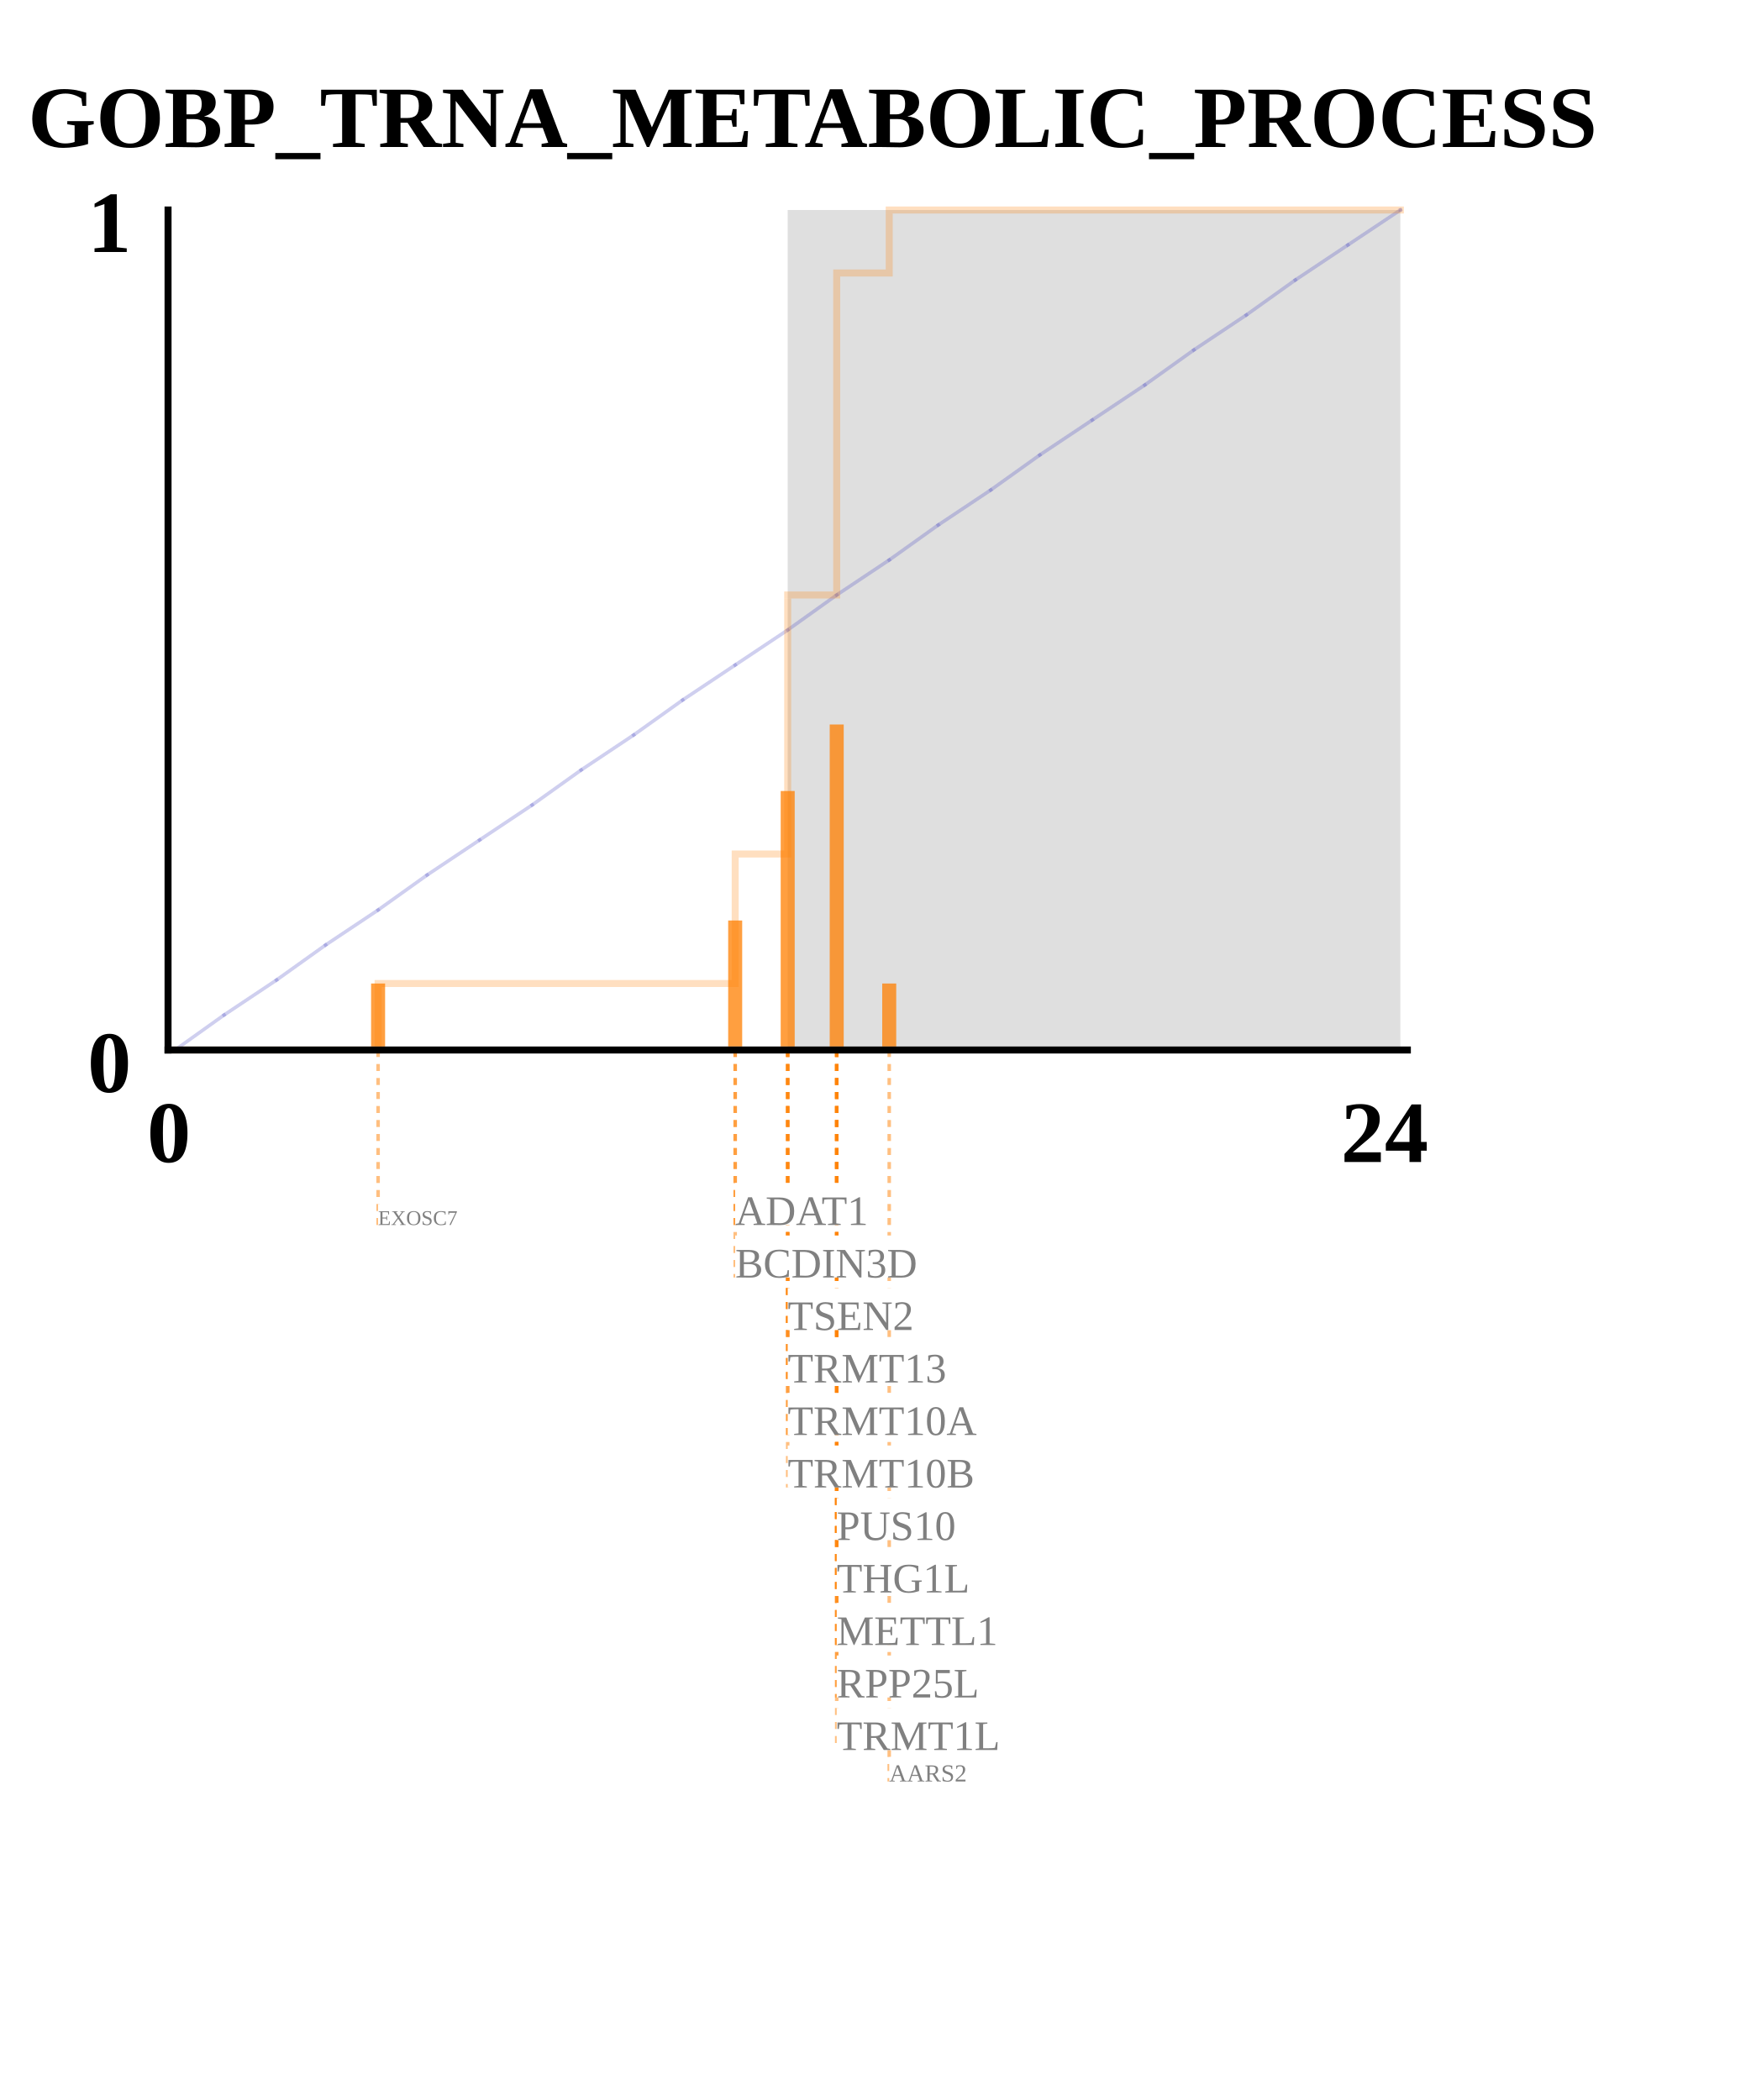
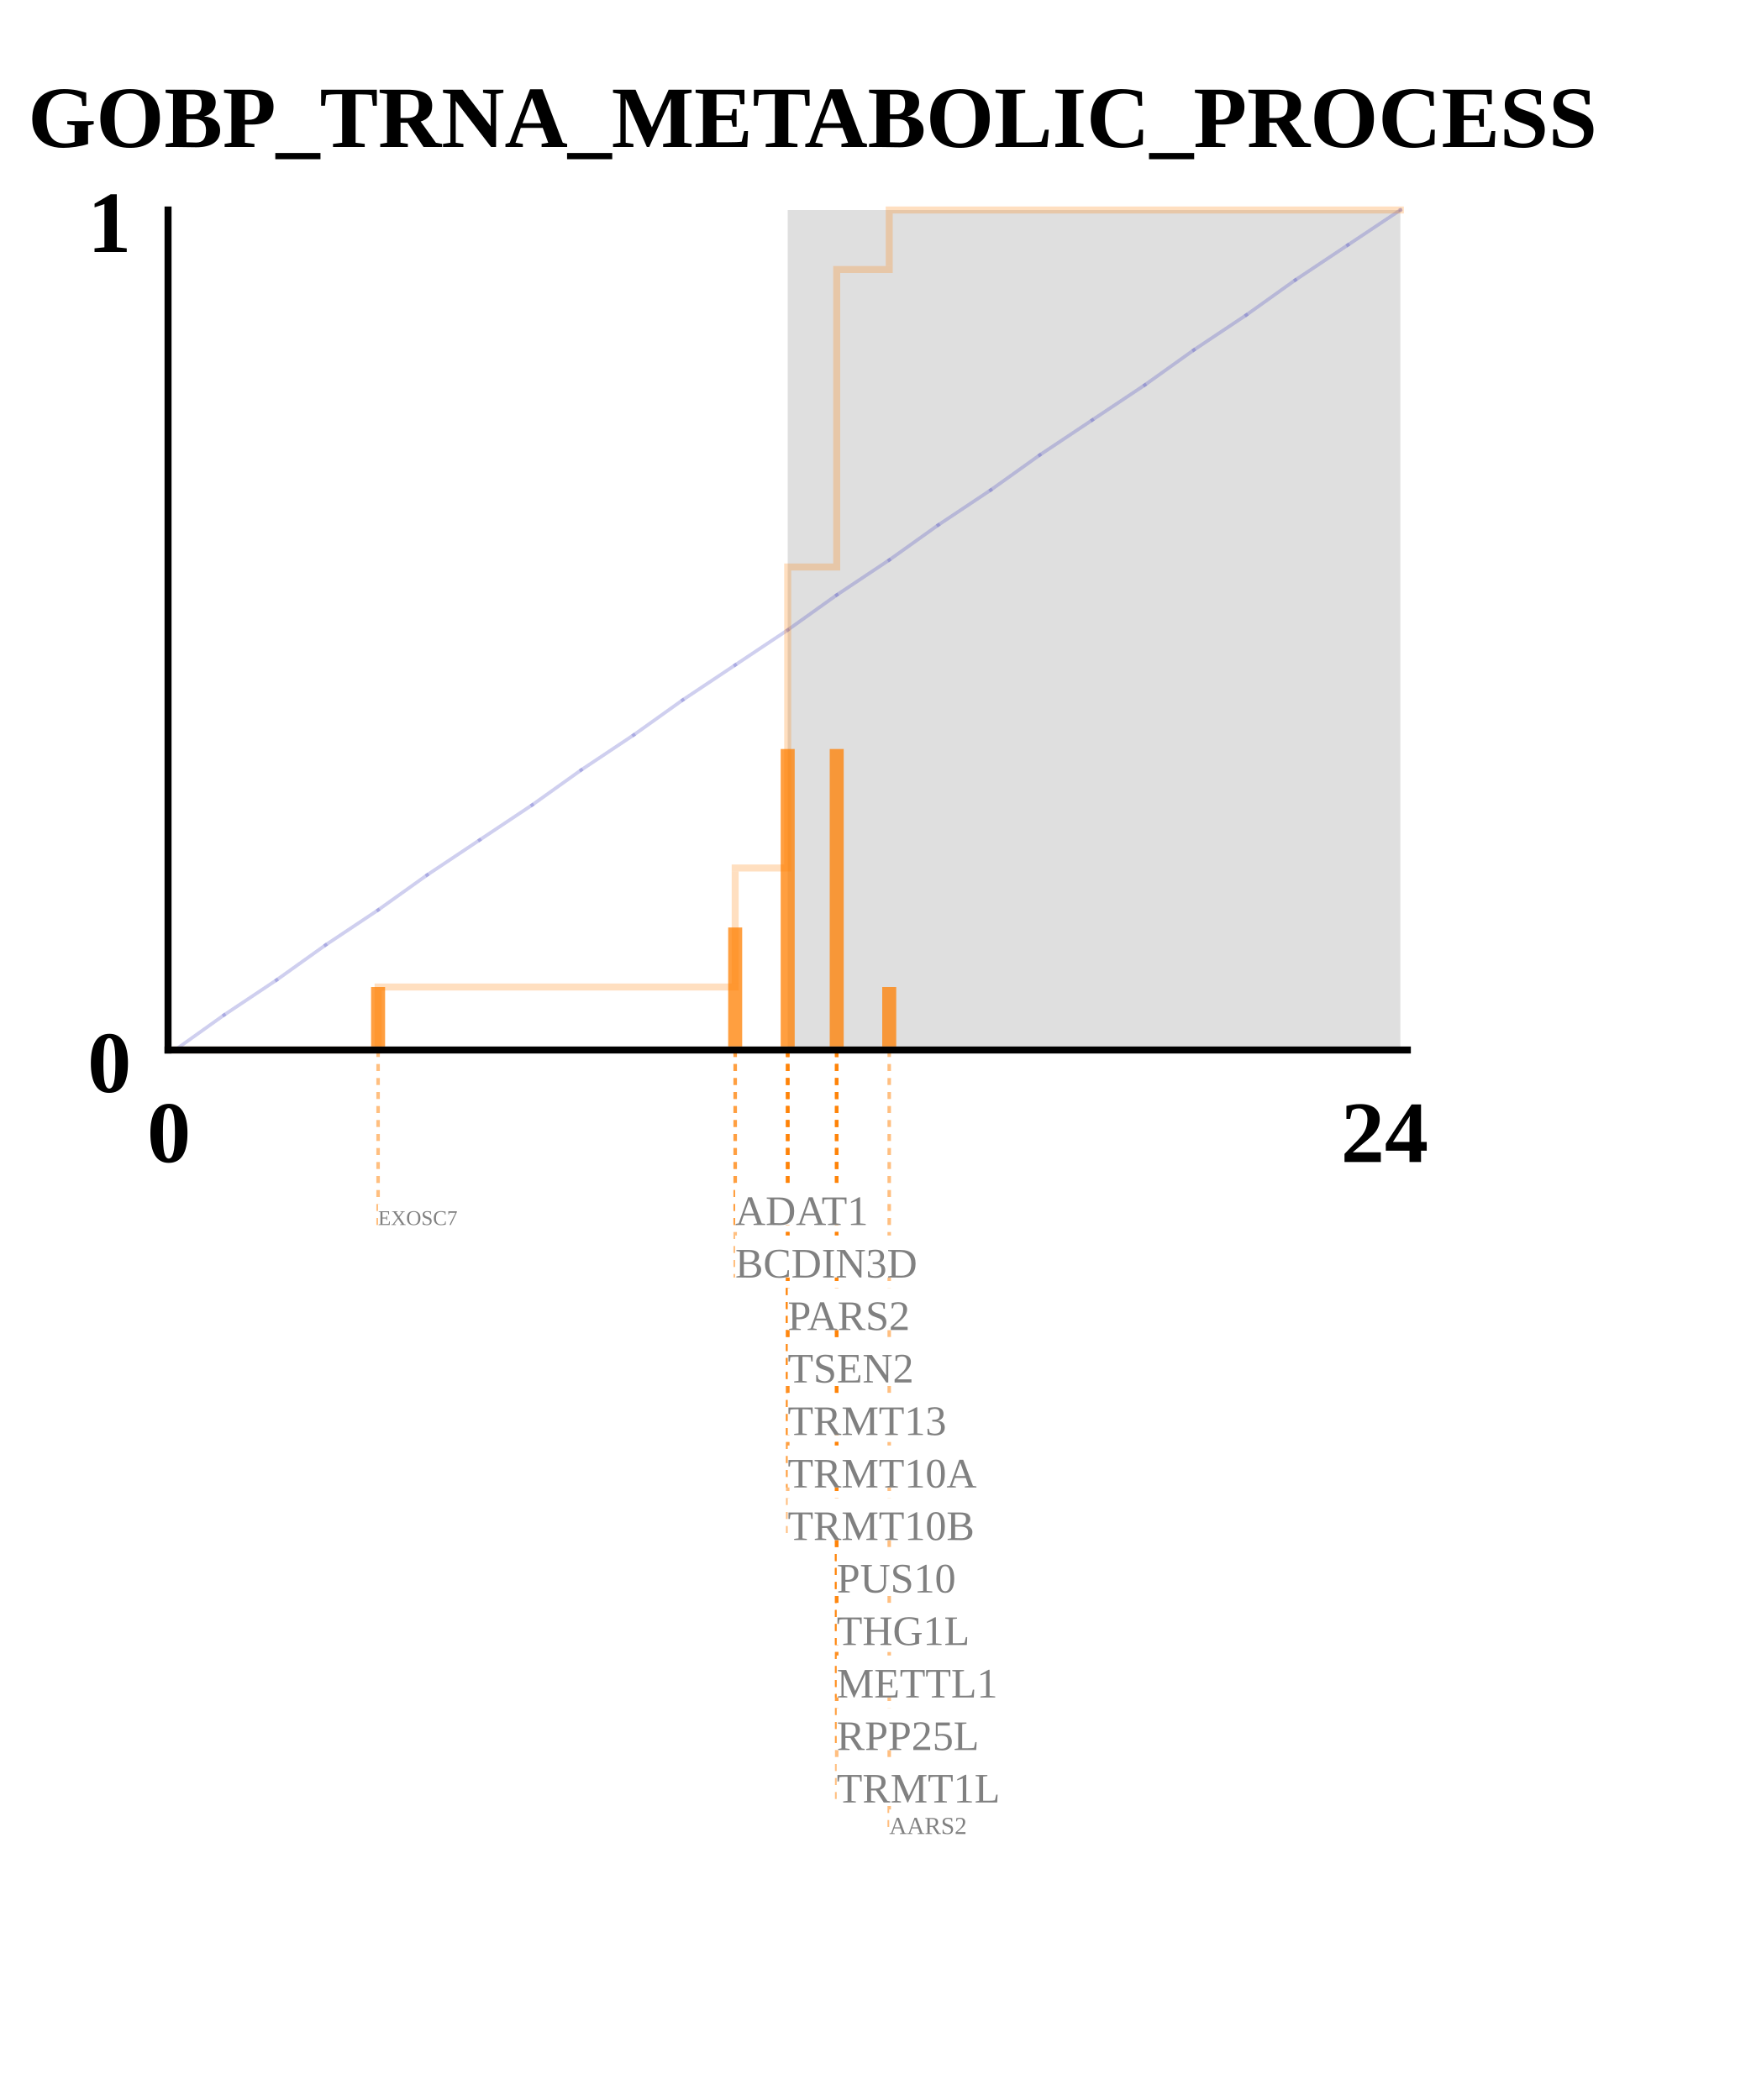
<svg xmlns="http://www.w3.org/2000/svg" height="158.75mm" version="1.1" viewBox="0 0 500 600" width="132.292mm" x="0mm" y="0mm">
  <rect height="1200" style="fill:rgb(255,255,255);stroke:none;" width="1000" x="0" y="0" />
  <rect height="240" style="fill:rgb(191,191,191);fill-opacity:0.498;stroke:none;" width="175" x="225" y="60" />
  <line style="fill:none;stroke:rgb(63,63,191);stroke-opacity:0.247;stroke-miterlimit:10;stroke-linecap:square;" x1="50" x2="50" y1="300" y2="300" />
  <line style="fill:none;stroke:rgb(63,63,191);stroke-opacity:0.247;stroke-miterlimit:10;stroke-linecap:square;" x1="50" x2="64" y1="300" y2="290" />
  <line style="fill:none;stroke:rgb(63,63,191);stroke-opacity:0.247;stroke-miterlimit:10;stroke-linecap:square;" x1="64" x2="79" y1="290" y2="280" />
  <line style="fill:none;stroke:rgb(63,63,191);stroke-opacity:0.247;stroke-miterlimit:10;stroke-linecap:square;" x1="79" x2="93" y1="280" y2="270" />
  <line style="fill:none;stroke:rgb(63,63,191);stroke-opacity:0.247;stroke-miterlimit:10;stroke-linecap:square;" x1="93" x2="108" y1="270" y2="260" />
  <line style="fill:none;stroke:rgb(63,63,191);stroke-opacity:0.247;stroke-miterlimit:10;stroke-linecap:square;" x1="108" x2="122" y1="260" y2="250" />
  <line style="fill:none;stroke:rgb(63,63,191);stroke-opacity:0.247;stroke-miterlimit:10;stroke-linecap:square;" x1="122" x2="137" y1="250" y2="240" />
  <line style="fill:none;stroke:rgb(63,63,191);stroke-opacity:0.247;stroke-miterlimit:10;stroke-linecap:square;" x1="137" x2="152" y1="240" y2="230" />
  <line style="fill:none;stroke:rgb(63,63,191);stroke-opacity:0.247;stroke-miterlimit:10;stroke-linecap:square;" x1="152" x2="166" y1="230" y2="220" />
  <line style="fill:none;stroke:rgb(63,63,191);stroke-opacity:0.247;stroke-miterlimit:10;stroke-linecap:square;" x1="166" x2="181" y1="220" y2="210" />
  <line style="fill:none;stroke:rgb(63,63,191);stroke-opacity:0.247;stroke-miterlimit:10;stroke-linecap:square;" x1="181" x2="195" y1="210" y2="200" />
  <line style="fill:none;stroke:rgb(63,63,191);stroke-opacity:0.247;stroke-miterlimit:10;stroke-linecap:square;" x1="195" x2="210" y1="200" y2="190" />
  <line style="fill:none;stroke:rgb(63,63,191);stroke-opacity:0.247;stroke-miterlimit:10;stroke-linecap:square;" x1="210" x2="225" y1="190" y2="180" />
  <line style="fill:none;stroke:rgb(63,63,191);stroke-opacity:0.247;stroke-miterlimit:10;stroke-linecap:square;" x1="225" x2="239" y1="180" y2="170" />
  <line style="fill:none;stroke:rgb(63,63,191);stroke-opacity:0.247;stroke-miterlimit:10;stroke-linecap:square;" x1="239" x2="254" y1="170" y2="160" />
  <line style="fill:none;stroke:rgb(63,63,191);stroke-opacity:0.247;stroke-miterlimit:10;stroke-linecap:square;" x1="254" x2="268" y1="160" y2="150" />
  <line style="fill:none;stroke:rgb(63,63,191);stroke-opacity:0.247;stroke-miterlimit:10;stroke-linecap:square;" x1="268" x2="283" y1="150" y2="140" />
  <line style="fill:none;stroke:rgb(63,63,191);stroke-opacity:0.247;stroke-miterlimit:10;stroke-linecap:square;" x1="283" x2="297" y1="140" y2="130" />
  <line style="fill:none;stroke:rgb(63,63,191);stroke-opacity:0.247;stroke-miterlimit:10;stroke-linecap:square;" x1="297" x2="312" y1="130" y2="120" />
  <line style="fill:none;stroke:rgb(63,63,191);stroke-opacity:0.247;stroke-miterlimit:10;stroke-linecap:square;" x1="312" x2="327" y1="120" y2="110" />
  <line style="fill:none;stroke:rgb(63,63,191);stroke-opacity:0.247;stroke-miterlimit:10;stroke-linecap:square;" x1="327" x2="341" y1="110" y2="100" />
  <line style="fill:none;stroke:rgb(63,63,191);stroke-opacity:0.247;stroke-miterlimit:10;stroke-linecap:square;" x1="341" x2="356" y1="100" y2="90" />
  <line style="fill:none;stroke:rgb(63,63,191);stroke-opacity:0.247;stroke-miterlimit:10;stroke-linecap:square;" x1="356" x2="370" y1="90" y2="80" />
  <line style="fill:none;stroke:rgb(63,63,191);stroke-opacity:0.247;stroke-miterlimit:10;stroke-linecap:square;" x1="370" x2="385" y1="80" y2="70" />
  <line style="fill:none;stroke:rgb(63,63,191);stroke-opacity:0.247;stroke-miterlimit:10;stroke-linecap:square;" x1="385" x2="400" y1="70" y2="60" />
  <line style="fill:none;stroke:rgb(63,63,191);stroke-opacity:0.247;stroke-miterlimit:10;stroke-linecap:square;" x1="400" x2="400" y1="60" y2="60" />
-   <rect height="18" style="fill:rgb(255,127,0);fill-opacity:0.749;stroke:none;" width="4" x="106" y="281" />
+   <rect height="17" style="fill:rgb(255,127,0);fill-opacity:0.749;stroke:none;" width="4" x="106" y="282" />
  <line style="fill:none;stroke:rgb(255,127,0);stroke-opacity:0.247;stroke-width:2;stroke-miterlimit:10;stroke-linecap:square;" x1="50" x2="108" y1="300" y2="300" />
-   <line style="fill:none;stroke:rgb(255,127,0);stroke-opacity:0.247;stroke-width:2;stroke-miterlimit:10;stroke-linecap:square;" x1="108" x2="108" y1="298" y2="283" />
-   <rect height="36" style="fill:rgb(255,127,0);fill-opacity:0.749;stroke:none;" width="4" x="208" y="263" />
-   <line style="fill:none;stroke:rgb(255,127,0);stroke-opacity:0.247;stroke-width:2;stroke-miterlimit:10;stroke-linecap:square;" x1="108" x2="210" y1="281" y2="281" />
-   <line style="fill:none;stroke:rgb(255,127,0);stroke-opacity:0.247;stroke-width:2;stroke-miterlimit:10;stroke-linecap:square;" x1="210" x2="210" y1="279" y2="246" />
-   <rect height="73" style="fill:rgb(255,127,0);fill-opacity:0.749;stroke:none;" width="4" x="223" y="226" />
-   <line style="fill:none;stroke:rgb(255,127,0);stroke-opacity:0.247;stroke-width:2;stroke-miterlimit:10;stroke-linecap:square;" x1="210" x2="225" y1="244" y2="244" />
-   <line style="fill:none;stroke:rgb(255,127,0);stroke-opacity:0.247;stroke-width:2;stroke-miterlimit:10;stroke-linecap:square;" x1="225" x2="225" y1="242" y2="172" />
-   <rect height="92" style="fill:rgb(255,127,0);fill-opacity:0.749;stroke:none;" width="4" x="237" y="207" />
-   <line style="fill:none;stroke:rgb(255,127,0);stroke-opacity:0.247;stroke-width:2;stroke-miterlimit:10;stroke-linecap:square;" x1="225" x2="239" y1="170" y2="170" />
-   <line style="fill:none;stroke:rgb(255,127,0);stroke-opacity:0.247;stroke-width:2;stroke-miterlimit:10;stroke-linecap:square;" x1="239" x2="239" y1="168" y2="80" />
-   <rect height="18" style="fill:rgb(255,127,0);fill-opacity:0.749;stroke:none;" width="4" x="252" y="281" />
-   <line style="fill:none;stroke:rgb(255,127,0);stroke-opacity:0.247;stroke-width:2;stroke-miterlimit:10;stroke-linecap:square;" x1="239" x2="254" y1="78" y2="78" />
-   <line style="fill:none;stroke:rgb(255,127,0);stroke-opacity:0.247;stroke-width:2;stroke-miterlimit:10;stroke-linecap:square;" x1="254" x2="254" y1="76" y2="62" />
+   <line style="fill:none;stroke:rgb(255,127,0);stroke-opacity:0.247;stroke-width:2;stroke-miterlimit:10;stroke-linecap:square;" x1="108" x2="108" y1="298" y2="284" />
+   <rect height="34" style="fill:rgb(255,127,0);fill-opacity:0.749;stroke:none;" width="4" x="208" y="265" />
+   <line style="fill:none;stroke:rgb(255,127,0);stroke-opacity:0.247;stroke-width:2;stroke-miterlimit:10;stroke-linecap:square;" x1="108" x2="210" y1="282" y2="282" />
+   <line style="fill:none;stroke:rgb(255,127,0);stroke-opacity:0.247;stroke-width:2;stroke-miterlimit:10;stroke-linecap:square;" x1="210" x2="210" y1="280" y2="250" />
+   <rect height="85" style="fill:rgb(255,127,0);fill-opacity:0.749;stroke:none;" width="4" x="223" y="214" />
+   <line style="fill:none;stroke:rgb(255,127,0);stroke-opacity:0.247;stroke-width:2;stroke-miterlimit:10;stroke-linecap:square;" x1="210" x2="225" y1="248" y2="248" />
+   <line style="fill:none;stroke:rgb(255,127,0);stroke-opacity:0.247;stroke-width:2;stroke-miterlimit:10;stroke-linecap:square;" x1="225" x2="225" y1="246" y2="164" />
+   <rect height="85" style="fill:rgb(255,127,0);fill-opacity:0.749;stroke:none;" width="4" x="237" y="214" />
+   <line style="fill:none;stroke:rgb(255,127,0);stroke-opacity:0.247;stroke-width:2;stroke-miterlimit:10;stroke-linecap:square;" x1="225" x2="239" y1="162" y2="162" />
+   <line style="fill:none;stroke:rgb(255,127,0);stroke-opacity:0.247;stroke-width:2;stroke-miterlimit:10;stroke-linecap:square;" x1="239" x2="239" y1="160" y2="79" />
+   <rect height="17" style="fill:rgb(255,127,0);fill-opacity:0.749;stroke:none;" width="4" x="252" y="282" />
+   <line style="fill:none;stroke:rgb(255,127,0);stroke-opacity:0.247;stroke-width:2;stroke-miterlimit:10;stroke-linecap:square;" x1="239" x2="254" y1="77" y2="77" />
+   <line style="fill:none;stroke:rgb(255,127,0);stroke-opacity:0.247;stroke-width:2;stroke-miterlimit:10;stroke-linecap:square;" x1="254" x2="254" y1="75" y2="62" />
  <line style="fill:none;stroke:rgb(255,127,0);stroke-opacity:0.247;stroke-width:2;stroke-miterlimit:10;stroke-linecap:square;" x1="254" x2="400" y1="60" y2="60" />
  <line style="fill:none;stroke:rgb(255,127,0);stroke-opacity:0.498;stroke-miterlimit:2;stroke-dasharray:2;" x1="108" x2="108" y1="300" y2="350" />
  <line style="fill:none;stroke:rgb(255,127,0);stroke-opacity:0.498;stroke-miterlimit:2;stroke-dasharray:2;" x1="210" x2="210" y1="300" y2="350" />
  <line style="fill:none;stroke:rgb(255,127,0);stroke-opacity:0.498;stroke-miterlimit:2;stroke-dasharray:2;" x1="210" x2="210" y1="300" y2="365" />
  <line style="fill:none;stroke:rgb(255,127,0);stroke-opacity:0.498;stroke-miterlimit:2;stroke-dasharray:2;" x1="225" x2="225" y1="300" y2="380" />
  <line style="fill:none;stroke:rgb(255,127,0);stroke-opacity:0.498;stroke-miterlimit:2;stroke-dasharray:2;" x1="225" x2="225" y1="300" y2="395" />
  <line style="fill:none;stroke:rgb(255,127,0);stroke-opacity:0.498;stroke-miterlimit:2;stroke-dasharray:2;" x1="225" x2="225" y1="300" y2="410" />
  <line style="fill:none;stroke:rgb(255,127,0);stroke-opacity:0.498;stroke-miterlimit:2;stroke-dasharray:2;" x1="225" x2="225" y1="300" y2="425" />
-   <line style="fill:none;stroke:rgb(255,127,0);stroke-opacity:0.498;stroke-miterlimit:2;stroke-dasharray:2;" x1="239" x2="239" y1="300" y2="440" />
+   <line style="fill:none;stroke:rgb(255,127,0);stroke-opacity:0.498;stroke-miterlimit:2;stroke-dasharray:2;" x1="225" x2="225" y1="300" y2="440" />
  <line style="fill:none;stroke:rgb(255,127,0);stroke-opacity:0.498;stroke-miterlimit:2;stroke-dasharray:2;" x1="239" x2="239" y1="300" y2="455" />
  <line style="fill:none;stroke:rgb(255,127,0);stroke-opacity:0.498;stroke-miterlimit:2;stroke-dasharray:2;" x1="239" x2="239" y1="300" y2="470" />
  <line style="fill:none;stroke:rgb(255,127,0);stroke-opacity:0.498;stroke-miterlimit:2;stroke-dasharray:2;" x1="239" x2="239" y1="300" y2="485" />
  <line style="fill:none;stroke:rgb(255,127,0);stroke-opacity:0.498;stroke-miterlimit:2;stroke-dasharray:2;" x1="239" x2="239" y1="300" y2="500" />
-   <line style="fill:none;stroke:rgb(255,127,0);stroke-opacity:0.498;stroke-miterlimit:2;stroke-dasharray:2;" x1="254" x2="254" y1="300" y2="509" />
+   <line style="fill:none;stroke:rgb(255,127,0);stroke-opacity:0.498;stroke-miterlimit:2;stroke-dasharray:2;" x1="239" x2="239" y1="300" y2="515" />
+   <line style="fill:none;stroke:rgb(255,127,0);stroke-opacity:0.498;stroke-miterlimit:2;stroke-dasharray:2;" x1="254" x2="254" y1="300" y2="524" />
  <line style="fill:none;stroke:rgb(0,0,0);stroke-width:2;stroke-miterlimit:10;stroke-linecap:square;" x1="48" x2="48" y1="60" y2="300" />
  <line style="fill:none;stroke:rgb(0,0,0);stroke-width:2;stroke-miterlimit:10;stroke-linecap:square;" x1="48" x2="402" y1="300" y2="300" />
  <rect height="30" style="fill:rgb(255,255,255);stroke:none;" width="17" x="42" y="308" />
  <text style="fill:rgb(0,0,0);stroke:none;font-size:25px;font-weight:bold;" x="42" y="332">0</text>
  <rect height="30" style="fill:rgb(255,255,255);stroke:none;" width="34" x="383" y="308" />
  <text style="fill:rgb(0,0,0);stroke:none;font-size:25px;font-weight:bold;" x="383" y="332">24</text>
  <text style="fill:rgb(0,0,0);stroke:none;font-size:25px;font-weight:bold;" x="25" y="312">0</text>
  <text style="fill:rgb(0,0,0);stroke:none;font-size:25px;font-weight:bold;" x="25" y="72">1</text>
  <text style="fill:rgb(0,0,0);stroke:none;font-size:25px;font-weight:bold;" x="8" y="42">GOBP_TRNA_METABOLIC_PROCESS</text>
  <rect height="6" style="fill:rgb(255,255,255);stroke:none;" width="25" x="108" y="344" />
  <text style="fill:rgb(128,128,128);stroke:none;font-size:6px;" x="108" y="350">EXOSC7</text>
  <rect height="12" style="fill:rgb(255,255,255);stroke:none;" width="40" x="210" y="338" />
  <text style="fill:rgb(128,128,128);stroke:none;" x="210" y="350">ADAT1</text>
  <rect height="12" style="fill:rgb(255,255,255);stroke:none;" width="54" x="210" y="353" />
  <text style="fill:rgb(128,128,128);stroke:none;" x="210" y="365">BCDIN3D</text>
  <rect height="12" style="fill:rgb(255,255,255);stroke:none;" width="40" x="225" y="368" />
-   <text style="fill:rgb(128,128,128);stroke:none;" x="225" y="380">TSEN2</text>
-   <rect height="12" style="fill:rgb(255,255,255);stroke:none;" width="48" x="225" y="383" />
-   <text style="fill:rgb(128,128,128);stroke:none;" x="225" y="395">TRMT13</text>
-   <rect height="12" style="fill:rgb(255,255,255);stroke:none;" width="56" x="225" y="398" />
-   <text style="fill:rgb(128,128,128);stroke:none;" x="225" y="410">TRMT10A</text>
+   <text style="fill:rgb(128,128,128);stroke:none;" x="225" y="380">PARS2</text>
+   <rect height="12" style="fill:rgb(255,255,255);stroke:none;" width="40" x="225" y="383" />
+   <text style="fill:rgb(128,128,128);stroke:none;" x="225" y="395">TSEN2</text>
+   <rect height="12" style="fill:rgb(255,255,255);stroke:none;" width="48" x="225" y="398" />
+   <text style="fill:rgb(128,128,128);stroke:none;" x="225" y="410">TRMT13</text>
  <rect height="12" style="fill:rgb(255,255,255);stroke:none;" width="56" x="225" y="413" />
-   <text style="fill:rgb(128,128,128);stroke:none;" x="225" y="425">TRMT10B</text>
-   <rect height="12" style="fill:rgb(255,255,255);stroke:none;" width="41" x="239" y="428" />
-   <text style="fill:rgb(128,128,128);stroke:none;" x="239" y="440">PUS10</text>
-   <rect height="12" style="fill:rgb(255,255,255);stroke:none;" width="39" x="239" y="443" />
-   <text style="fill:rgb(128,128,128);stroke:none;" x="239" y="455">THG1L</text>
-   <rect height="12" style="fill:rgb(255,255,255);stroke:none;" width="46" x="239" y="458" />
-   <text style="fill:rgb(128,128,128);stroke:none;" x="239" y="470">METTL1</text>
+   <text style="fill:rgb(128,128,128);stroke:none;" x="225" y="425">TRMT10A</text>
+   <rect height="12" style="fill:rgb(255,255,255);stroke:none;" width="56" x="225" y="428" />
+   <text style="fill:rgb(128,128,128);stroke:none;" x="225" y="440">TRMT10B</text>
+   <rect height="12" style="fill:rgb(255,255,255);stroke:none;" width="41" x="239" y="443" />
+   <text style="fill:rgb(128,128,128);stroke:none;" x="239" y="455">PUS10</text>
+   <rect height="12" style="fill:rgb(255,255,255);stroke:none;" width="39" x="239" y="458" />
+   <text style="fill:rgb(128,128,128);stroke:none;" x="239" y="470">THG1L</text>
  <rect height="12" style="fill:rgb(255,255,255);stroke:none;" width="46" x="239" y="473" />
-   <text style="fill:rgb(128,128,128);stroke:none;" x="239" y="485">RPP25L</text>
+   <text style="fill:rgb(128,128,128);stroke:none;" x="239" y="485">METTL1</text>
  <rect height="12" style="fill:rgb(255,255,255);stroke:none;" width="46" x="239" y="488" />
-   <text style="fill:rgb(128,128,128);stroke:none;" x="239" y="500">TRMT1L</text>
-   <rect height="7" style="fill:rgb(255,255,255);stroke:none;" width="23" x="254" y="502" />
-   <text style="fill:rgb(128,128,128);stroke:none;font-size:7px;" x="254" y="509">AARS2</text>
+   <text style="fill:rgb(128,128,128);stroke:none;" x="239" y="500">RPP25L</text>
+   <rect height="12" style="fill:rgb(255,255,255);stroke:none;" width="46" x="239" y="503" />
+   <text style="fill:rgb(128,128,128);stroke:none;" x="239" y="515">TRMT1L</text>
+   <rect height="7" style="fill:rgb(255,255,255);stroke:none;" width="23" x="254" y="517" />
+   <text style="fill:rgb(128,128,128);stroke:none;font-size:7px;" x="254" y="524">AARS2</text>
</svg>
